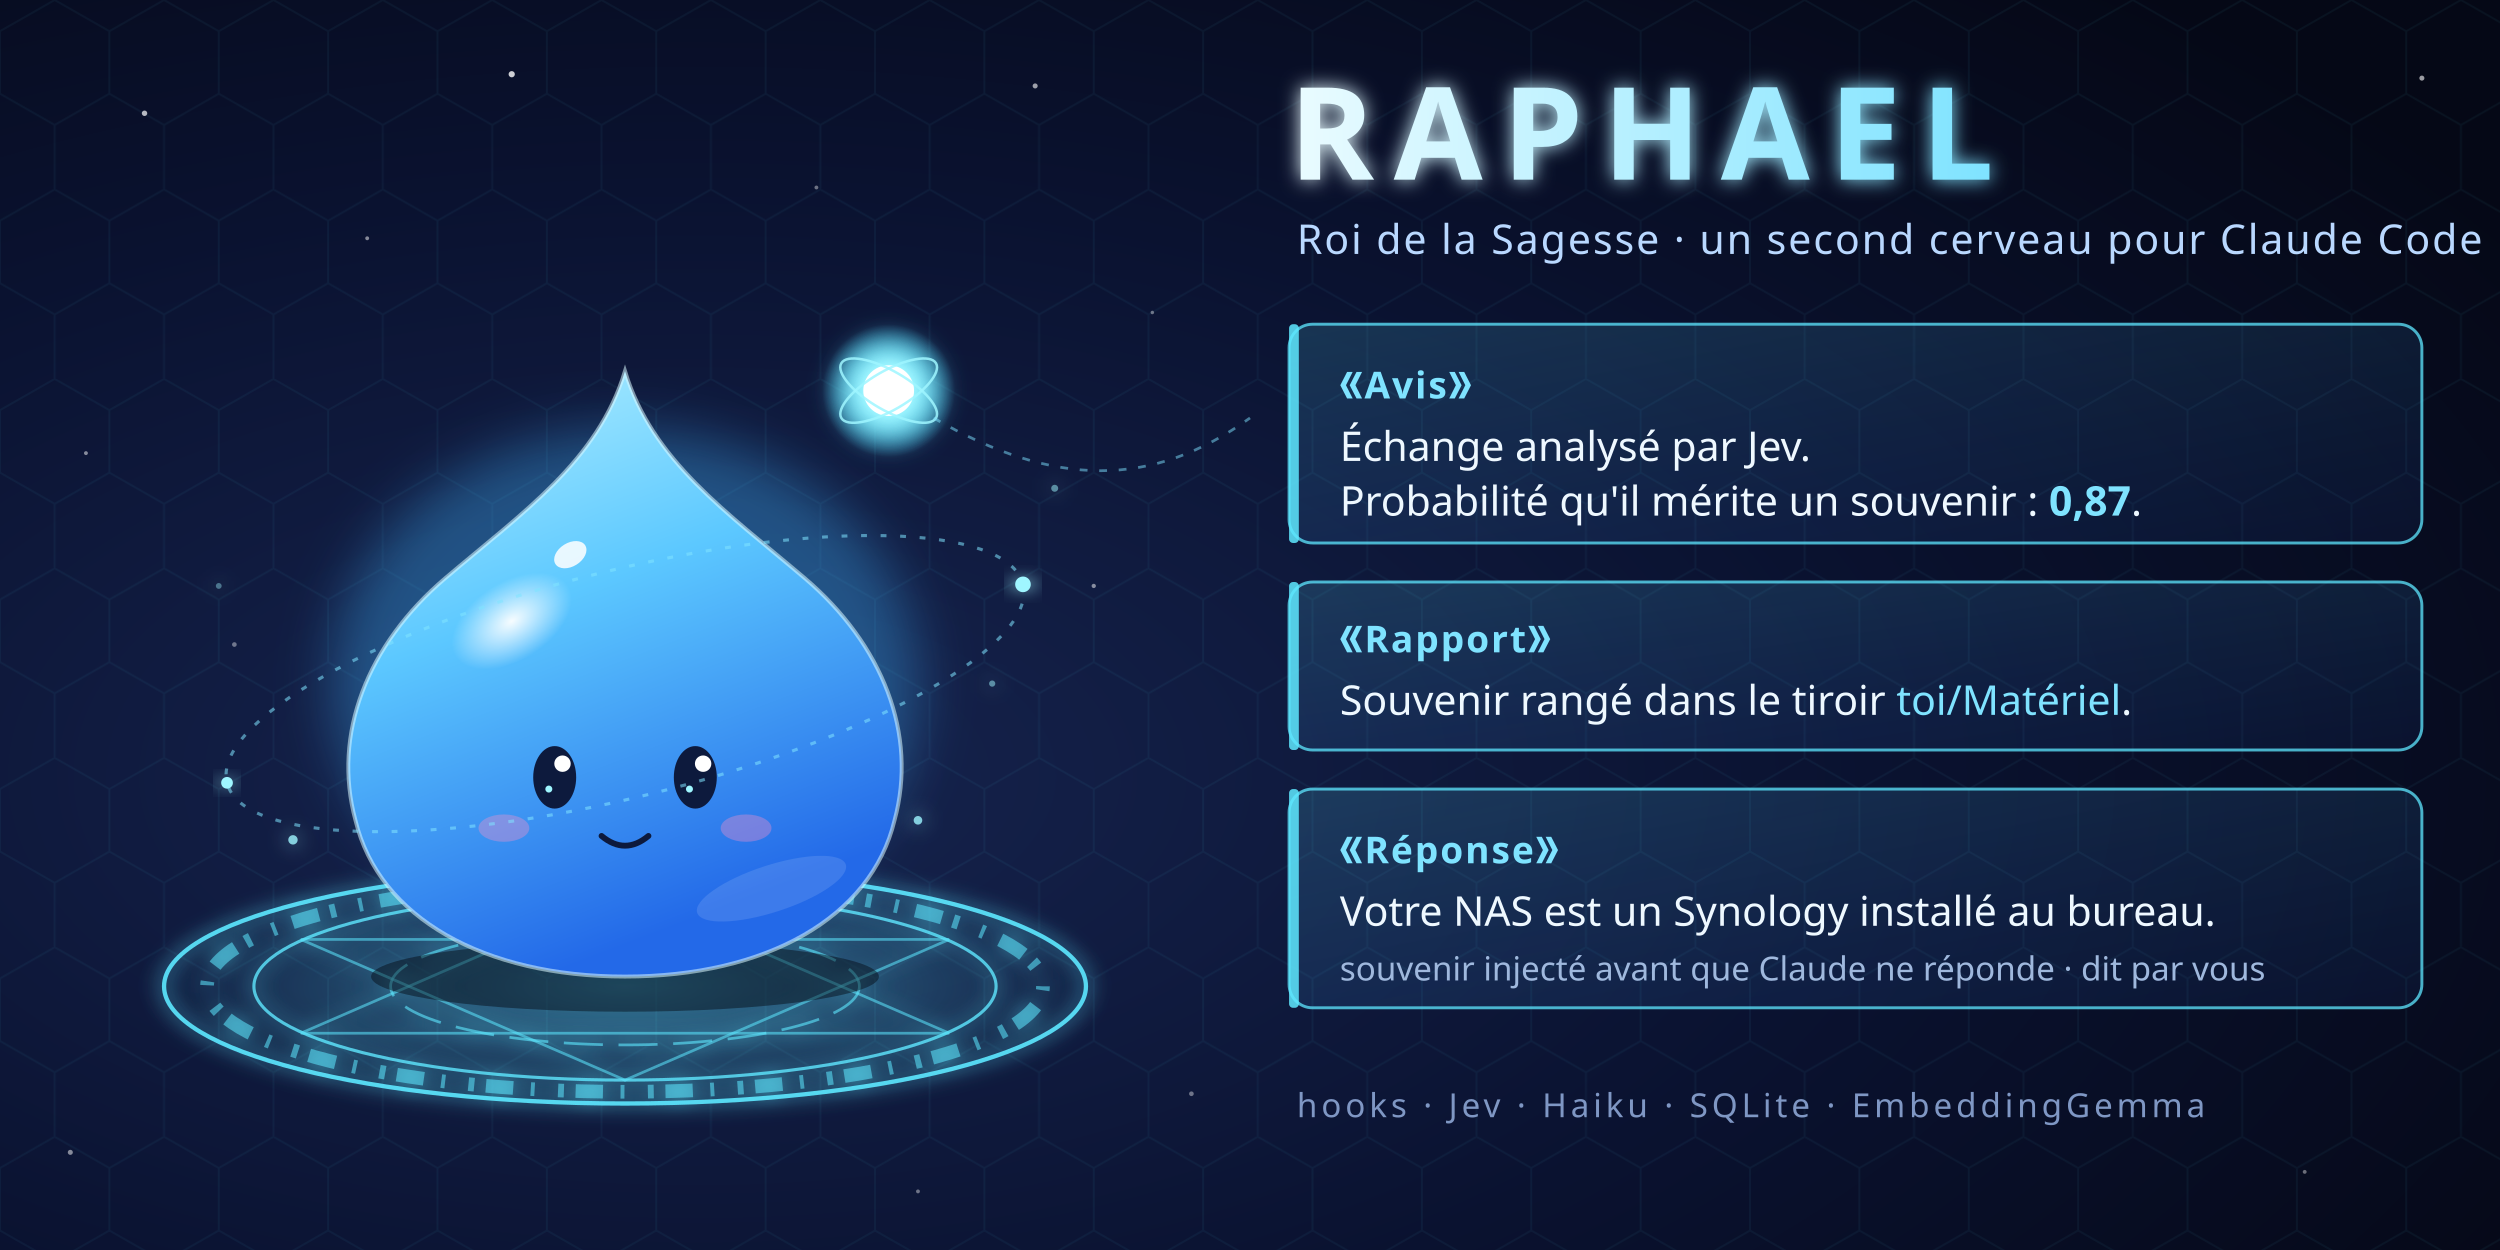
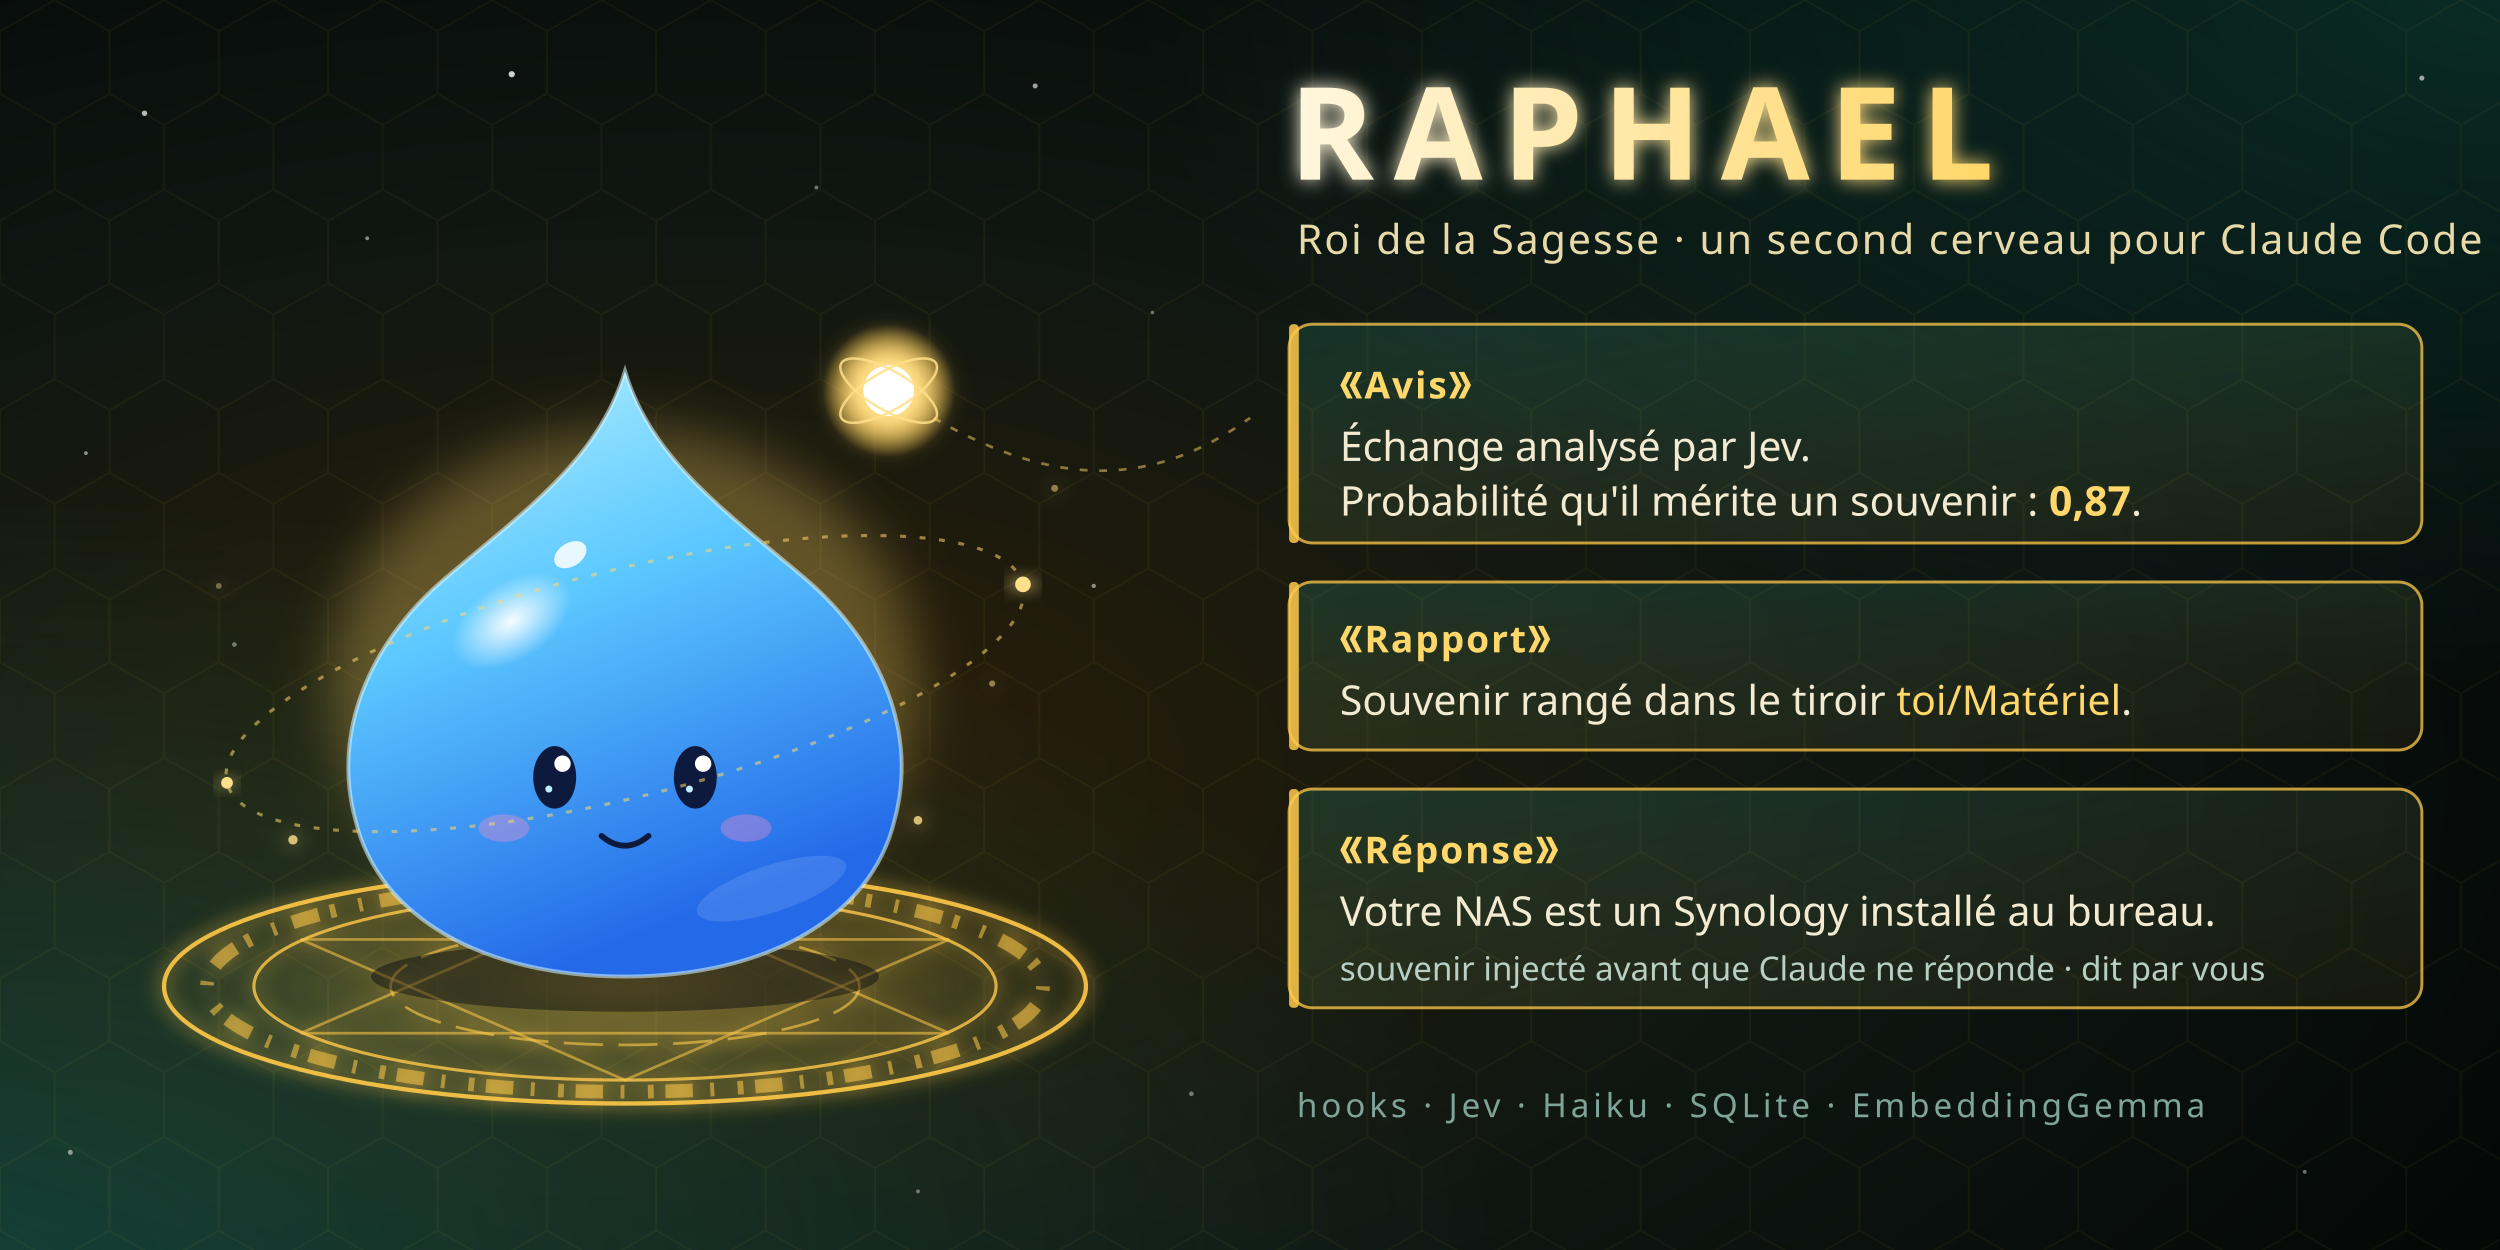
<svg xmlns="http://www.w3.org/2000/svg" width="1280" height="640" viewBox="0 0 1280 640">
  <defs>
    <radialGradient id="fond" cx="28%" cy="62%" r="85%">
-       <stop offset="0" stop-color="#16244f" />
-       <stop offset="0.55" stop-color="#0a1230" />
-       <stop offset="1" stop-color="#050816" />
+       <stop offset="0" stop-color="#2c1f07" />
+       <stop offset="0.55" stop-color="#0e1612" />
+       <stop offset="1" stop-color="#020605" />
    </radialGradient>
    <linearGradient id="slime" x1="0" y1="0" x2="0.35" y2="1">
      <stop offset="0" stop-color="#b9f3ff" />
      <stop offset="0.45" stop-color="#5cc8ff" />
      <stop offset="1" stop-color="#2369e8" />
    </linearGradient>
    <radialGradient id="reflet" cx="0.5" cy="0.5" r="0.5">
      <stop offset="0" stop-color="#ffffff" stop-opacity="0.95" />
      <stop offset="1" stop-color="#ffffff" stop-opacity="0" />
    </radialGradient>
    <radialGradient id="noyau" cx="0.5" cy="0.5" r="0.5">
      <stop offset="0" stop-color="#ffffff" />
-       <stop offset="0.35" stop-color="#9ff6ff" />
-       <stop offset="1" stop-color="#3fd8ff" stop-opacity="0" />
+       <stop offset="0.35" stop-color="#ffe08a" />
+       <stop offset="1" stop-color="#ffc94a" stop-opacity="0" />
    </radialGradient>
    <radialGradient id="sol" cx="0.5" cy="0.5" r="0.5">
-       <stop offset="0" stop-color="#5ee7ff" stop-opacity="0.45" />
-       <stop offset="1" stop-color="#5ee7ff" stop-opacity="0" />
+       <stop offset="0" stop-color="#ffc94a" stop-opacity="0.45" />
+       <stop offset="1" stop-color="#ffc94a" stop-opacity="0" />
    </radialGradient>
    <linearGradient id="panneau" x1="0" y1="0" x2="1" y2="1">
-       <stop offset="0" stop-color="#5ee7ff" stop-opacity="0.16" />
-       <stop offset="1" stop-color="#3a7bff" stop-opacity="0.06" />
+       <stop offset="0" stop-color="#2fc7ad" stop-opacity="0.16" />
+       <stop offset="1" stop-color="#ffc94a" stop-opacity="0.06" />
    </linearGradient>
    <linearGradient id="titre" x1="0" y1="0" x2="1" y2="0">
-       <stop offset="0" stop-color="#e9fbff" />
-       <stop offset="1" stop-color="#7fe3ff" />
+       <stop offset="0" stop-color="#fff6dc" />
+       <stop offset="1" stop-color="#ffd76a" />
    </linearGradient>
+     <radialGradient id="sarcelle-bas" cx="0" cy="1" r="0.6">
+       <stop offset="0" stop-color="#1f9680" stop-opacity="0.32" />
+       <stop offset="1" stop-color="#1f9680" stop-opacity="0" />
+     </radialGradient>
+     <radialGradient id="sarcelle-haut" cx="1" cy="0" r="0.55">
+       <stop offset="0" stop-color="#1f9680" stop-opacity="0.26" />
+       <stop offset="1" stop-color="#1f9680" stop-opacity="0" />
+     </radialGradient>
    <filter id="lueur" x="-30%" y="-30%" width="160%" height="160%">
      <feGaussianBlur stdDeviation="5" result="flou" />
      <feMerge>
        <feMergeNode in="flou" />
        <feMergeNode in="SourceGraphic" />
      </feMerge>
    </filter>
    <filter id="halo" x="-50%" y="-50%" width="200%" height="200%">
      <feGaussianBlur stdDeviation="14" />
    </filter>
    <pattern id="hex" width="56" height="97" patternUnits="userSpaceOnUse">
-       <path d="M28 0 L56 16 L56 48 L28 64 L0 48 L0 16 Z M28 64 L28 97" fill="none" stroke="#5ee7ff" stroke-opacity="0.05" stroke-width="1" />
+       <path d="M28 0 L56 16 L56 48 L28 64 L0 48 L0 16 Z M28 64 L28 97" fill="none" stroke="#ffc94a" stroke-opacity="0.05" stroke-width="1" />
    </pattern>
  </defs>
  <rect width="1280" height="640" fill="url(#fond)" />
+   <rect width="1280" height="640" fill="url(#sarcelle-bas)" />
+   <rect width="1280" height="640" fill="url(#sarcelle-haut)" />
  <rect width="1280" height="640" fill="url(#hex)" />
  <g fill="#ffffff">
    <circle cx="74" cy="58" r="1.4" opacity="0.7" />
    <circle cx="188" cy="122" r="1" opacity="0.5" />
    <circle cx="262" cy="38" r="1.6" opacity="0.8" />
    <circle cx="418" cy="96" r="1" opacity="0.4" />
    <circle cx="530" cy="44" r="1.3" opacity="0.6" />
    <circle cx="590" cy="160" r="0.9" opacity="0.4" />
    <circle cx="44" cy="232" r="1" opacity="0.5" />
    <circle cx="120" cy="330" r="1.2" opacity="0.4" />
    <circle cx="560" cy="300" r="1.1" opacity="0.5" />
    <circle cx="610" cy="560" r="1.2" opacity="0.4" />
    <circle cx="1240" cy="40" r="1.3" opacity="0.6" />
    <circle cx="1180" cy="600" r="1" opacity="0.4" />
    <circle cx="36" cy="590" r="1.3" opacity="0.5" />
    <circle cx="470" cy="610" r="1" opacity="0.4" />
  </g>
  <g transform="translate(320 505)">
    <ellipse rx="250" ry="66" fill="url(#sol)" />
-     <g fill="none" stroke="#5ee7ff" filter="url(#lueur)">
+     <g fill="none" stroke="#ffc94a" filter="url(#lueur)">
      <ellipse rx="236" ry="60" stroke-width="2.2" stroke-opacity="0.9" />
      <ellipse rx="214" ry="54" stroke-width="7" stroke-opacity="0.55" stroke-dasharray="2 9 14 6 3 12" />
      <ellipse rx="190" ry="48" stroke-width="1.6" stroke-opacity="0.8" />
      <ellipse rx="120" ry="30" stroke-width="1.4" stroke-opacity="0.6" stroke-dasharray="20 8" />
      <polygon points="0,-48 166,24 -166,24" stroke-width="1.4" stroke-opacity="0.55" />
      <polygon points="0,48 166,-24 -166,-24" stroke-width="1.4" stroke-opacity="0.55" />
    </g>
  </g>
-   <g fill="#9ff6ff" filter="url(#lueur)">
+   <g fill="#ffe08a" filter="url(#lueur)">
    <circle cx="150" cy="430" r="2.4" opacity="0.8" />
    <circle cx="196" cy="372" r="1.8" opacity="0.6" />
    <circle cx="470" cy="420" r="2.2" opacity="0.8" />
    <circle cx="508" cy="350" r="1.6" opacity="0.5" />
    <circle cx="112" cy="300" r="1.5" opacity="0.4" />
    <circle cx="540" cy="250" r="1.8" opacity="0.5" />
  </g>
-   <ellipse cx="320" cy="350" rx="150" ry="130" fill="#3fb6ff" opacity="0.35" filter="url(#halo)" />
+   <ellipse cx="320" cy="350" rx="150" ry="130" fill="#ffd76a" opacity="0.3" filter="url(#halo)" />
  <ellipse cx="320" cy="500" rx="130" ry="18" fill="#02060f" opacity="0.45" />
  <path d="M320 190            C 334 236, 372 262, 412 296            C 452 330, 470 376, 458 420            C 446 470, 392 500, 320 500            C 248 500, 194 470, 182 420            C 170 376, 188 330, 228 296            C 268 262, 306 236, 320 190 Z" fill="url(#slime)" stroke="#d9f8ff" stroke-opacity="0.55" stroke-width="2" />
  <ellipse cx="262" cy="318" rx="34" ry="20" transform="rotate(-32 262 318)" fill="url(#reflet)" />
  <ellipse cx="292" cy="284" rx="9" ry="6" transform="rotate(-32 292 284)" fill="#ffffff" opacity="0.85" />
  <ellipse cx="395" cy="455" rx="40" ry="12" transform="rotate(-18 395 455)" fill="#ffffff" opacity="0.12" />
  <ellipse cx="284" cy="398" rx="11" ry="16" fill="#0d1a3d" />
  <ellipse cx="356" cy="398" rx="11" ry="16" fill="#0d1a3d" />
  <circle cx="288" cy="391" r="4.2" fill="#ffffff" />
  <circle cx="360" cy="391" r="4.2" fill="#ffffff" />
-   <circle cx="281" cy="404" r="1.8" fill="#9ff6ff" />
-   <circle cx="353" cy="404" r="1.8" fill="#9ff6ff" />
+   <circle cx="281" cy="404" r="1.8" fill="#bfefff" />
+   <circle cx="353" cy="404" r="1.8" fill="#bfefff" />
  <path d="M308 428 Q320 438 332 428" fill="none" stroke="#0d1a3d" stroke-width="3" stroke-linecap="round" />
  <ellipse cx="258" cy="424" rx="13" ry="7" fill="#ff8fc8" opacity="0.35" />
  <ellipse cx="382" cy="424" rx="13" ry="7" fill="#ff8fc8" opacity="0.35" />
  <g transform="rotate(-14 320 350)">
-     <ellipse cx="320" cy="350" rx="210" ry="58" fill="none" stroke="#7fe3ff" stroke-opacity="0.55" stroke-width="1.6" stroke-dasharray="3 7" />
-     <circle cx="530" cy="350" r="4" fill="#9ff6ff" filter="url(#lueur)" />
-     <circle cx="110" cy="350" r="3" fill="#9ff6ff" filter="url(#lueur)" />
+     <ellipse cx="320" cy="350" rx="210" ry="58" fill="none" stroke="#ffd76a" stroke-opacity="0.55" stroke-width="1.6" stroke-dasharray="3 7" />
+     <circle cx="530" cy="350" r="4" fill="#ffe08a" filter="url(#lueur)" />
+     <circle cx="110" cy="350" r="3" fill="#ffe08a" filter="url(#lueur)" />
  </g>
  <circle cx="455" cy="200" r="34" fill="url(#noyau)" filter="url(#lueur)" />
  <circle cx="455" cy="200" r="13" fill="#ffffff" />
-   <g fill="none" stroke="#9ff6ff" stroke-width="1.3" stroke-opacity="0.85">
+   <g fill="none" stroke="#ffe08a" stroke-width="1.3" stroke-opacity="0.85">
    <ellipse cx="455" cy="200" rx="28" ry="10" transform="rotate(30 455 200)" />
    <ellipse cx="455" cy="200" rx="28" ry="10" transform="rotate(-30 455 200)" />
  </g>
-   <path d="M478 214 C 540 250, 590 250, 640 214" fill="none" stroke="#7fe3ff" stroke-opacity="0.5" stroke-width="1.4" stroke-dasharray="4 6" />
+   <path d="M478 214 C 540 250, 590 250, 640 214" fill="none" stroke="#ffd76a" stroke-opacity="0.5" stroke-width="1.4" stroke-dasharray="4 6" />
  <g font-family="Segoe UI, Noto Sans, Helvetica Neue, Arial, sans-serif">
    <text x="660" y="92" font-size="66" font-weight="700" letter-spacing="10" fill="url(#titre)" filter="url(#lueur)">RAPHAEL</text>
-     <text x="664" y="130" font-size="21" fill="#b9d8ff" letter-spacing="1">Roi de la Sagesse · un second cerveau pour Claude Code</text>
+     <text x="664" y="130" font-size="21" fill="#e8d9a8" letter-spacing="1">Roi de la Sagesse · un second cerveau pour Claude Code</text>
  </g>
  <g font-family="Segoe UI, Noto Sans, Helvetica Neue, Arial, sans-serif">
    <g transform="translate(660 166)">
-       <rect width="580" height="112" rx="12" fill="url(#panneau)" stroke="#5ee7ff" stroke-opacity="0.75" stroke-width="1.5" />
-       <rect x="0" y="0" width="5" height="112" rx="2" fill="#5ee7ff" opacity="0.85" />
-       <text x="26" y="38" font-size="19" font-weight="700" fill="#7fe3ff" letter-spacing="1">《Avis》</text>
-       <text x="26" y="70" font-size="21" fill="#eef8ff">Échange analysé par Jev.</text>
-       <text x="26" y="98" font-size="21" fill="#eef8ff">Probabilité qu'il mérite un souvenir : <tspan fill="#7fe3ff" font-weight="700">0,87</tspan>.</text>
+       <rect width="580" height="112" rx="12" fill="url(#panneau)" stroke="#ffc94a" stroke-opacity="0.75" stroke-width="1.5" />
+       <rect x="0" y="0" width="5" height="112" rx="2" fill="#ffc94a" opacity="0.85" />
+       <text x="26" y="38" font-size="19" font-weight="700" fill="#ffd76a" letter-spacing="1">《Avis》</text>
+       <text x="26" y="70" font-size="21" fill="#f3ead2">Échange analysé par Jev.</text>
+       <text x="26" y="98" font-size="21" fill="#f3ead2">Probabilité qu'il mérite un souvenir : <tspan fill="#ffd76a" font-weight="700">0,87</tspan>.</text>
    </g>
    <g transform="translate(660 298)">
-       <rect width="580" height="86" rx="12" fill="url(#panneau)" stroke="#5ee7ff" stroke-opacity="0.75" stroke-width="1.5" />
-       <rect x="0" y="0" width="5" height="86" rx="2" fill="#5ee7ff" opacity="0.85" />
-       <text x="26" y="36" font-size="19" font-weight="700" fill="#7fe3ff" letter-spacing="1">《Rapport》</text>
-       <text x="26" y="68" font-size="21" fill="#eef8ff">Souvenir rangé dans le tiroir <tspan fill="#7fe3ff">toi/Matériel</tspan>.</text>
+       <rect width="580" height="86" rx="12" fill="url(#panneau)" stroke="#ffc94a" stroke-opacity="0.75" stroke-width="1.5" />
+       <rect x="0" y="0" width="5" height="86" rx="2" fill="#ffc94a" opacity="0.85" />
+       <text x="26" y="36" font-size="19" font-weight="700" fill="#ffd76a" letter-spacing="1">《Rapport》</text>
+       <text x="26" y="68" font-size="21" fill="#f3ead2">Souvenir rangé dans le tiroir <tspan fill="#ffd76a">toi/Matériel</tspan>.</text>
    </g>
    <g transform="translate(660 404)">
-       <rect width="580" height="112" rx="12" fill="url(#panneau)" stroke="#5ee7ff" stroke-opacity="0.75" stroke-width="1.5" />
-       <rect x="0" y="0" width="5" height="112" rx="2" fill="#5ee7ff" opacity="0.85" />
-       <text x="26" y="38" font-size="19" font-weight="700" fill="#7fe3ff" letter-spacing="1">《Réponse》</text>
-       <text x="26" y="70" font-size="21" fill="#eef8ff">Votre NAS est un Synology installé au bureau.</text>
-       <text x="26" y="98" font-size="17" fill="#9fb8dd">souvenir injecté avant que Claude ne réponde · dit par vous</text>
+       <rect width="580" height="112" rx="12" fill="url(#panneau)" stroke="#ffc94a" stroke-opacity="0.75" stroke-width="1.5" />
+       <rect x="0" y="0" width="5" height="112" rx="2" fill="#ffc94a" opacity="0.85" />
+       <text x="26" y="38" font-size="19" font-weight="700" fill="#ffd76a" letter-spacing="1">《Réponse》</text>
+       <text x="26" y="70" font-size="21" fill="#f3ead2">Votre NAS est un Synology installé au bureau.</text>
+       <text x="26" y="98" font-size="17" fill="#b9cfc4">souvenir injecté avant que Claude ne réponde · dit par vous</text>
    </g>
-     <text x="664" y="572" font-size="17" fill="#7f97c4" letter-spacing="2">hooks · Jev · Haiku · SQLite · EmbeddingGemma</text>
+     <text x="664" y="572" font-size="17" fill="#7fa59a" letter-spacing="2">hooks · Jev · Haiku · SQLite · EmbeddingGemma</text>
  </g>
</svg>
